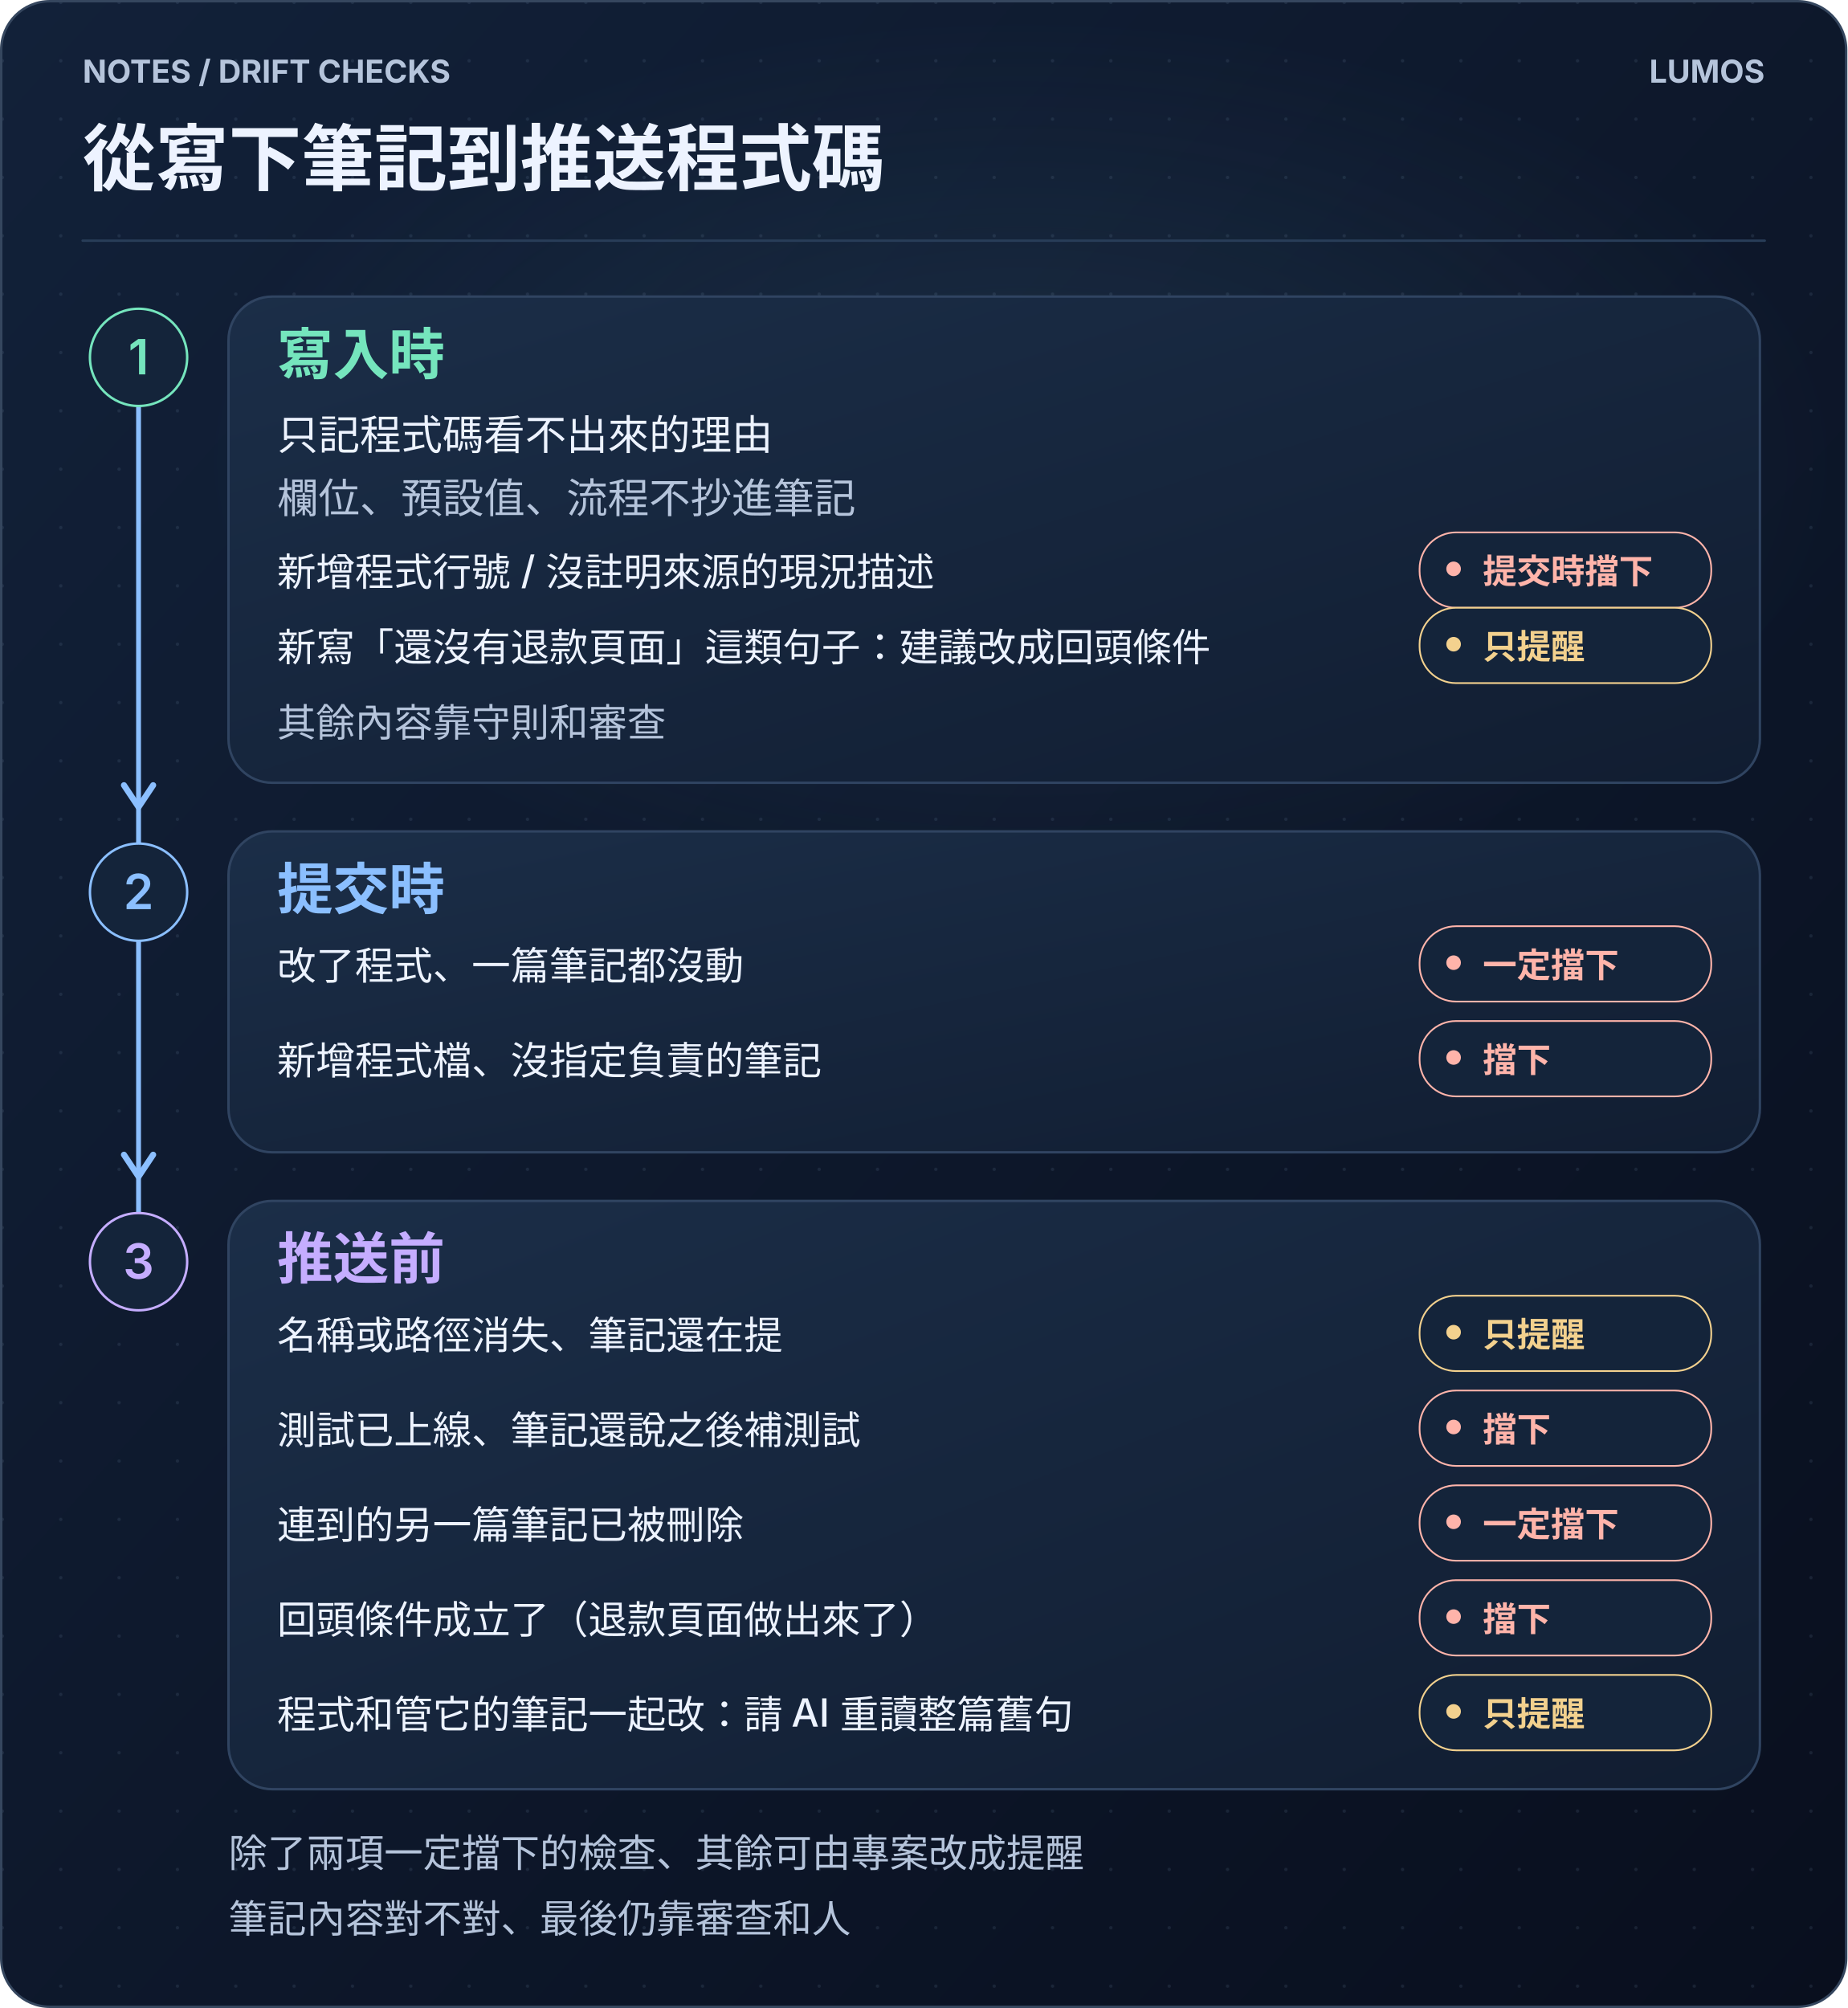
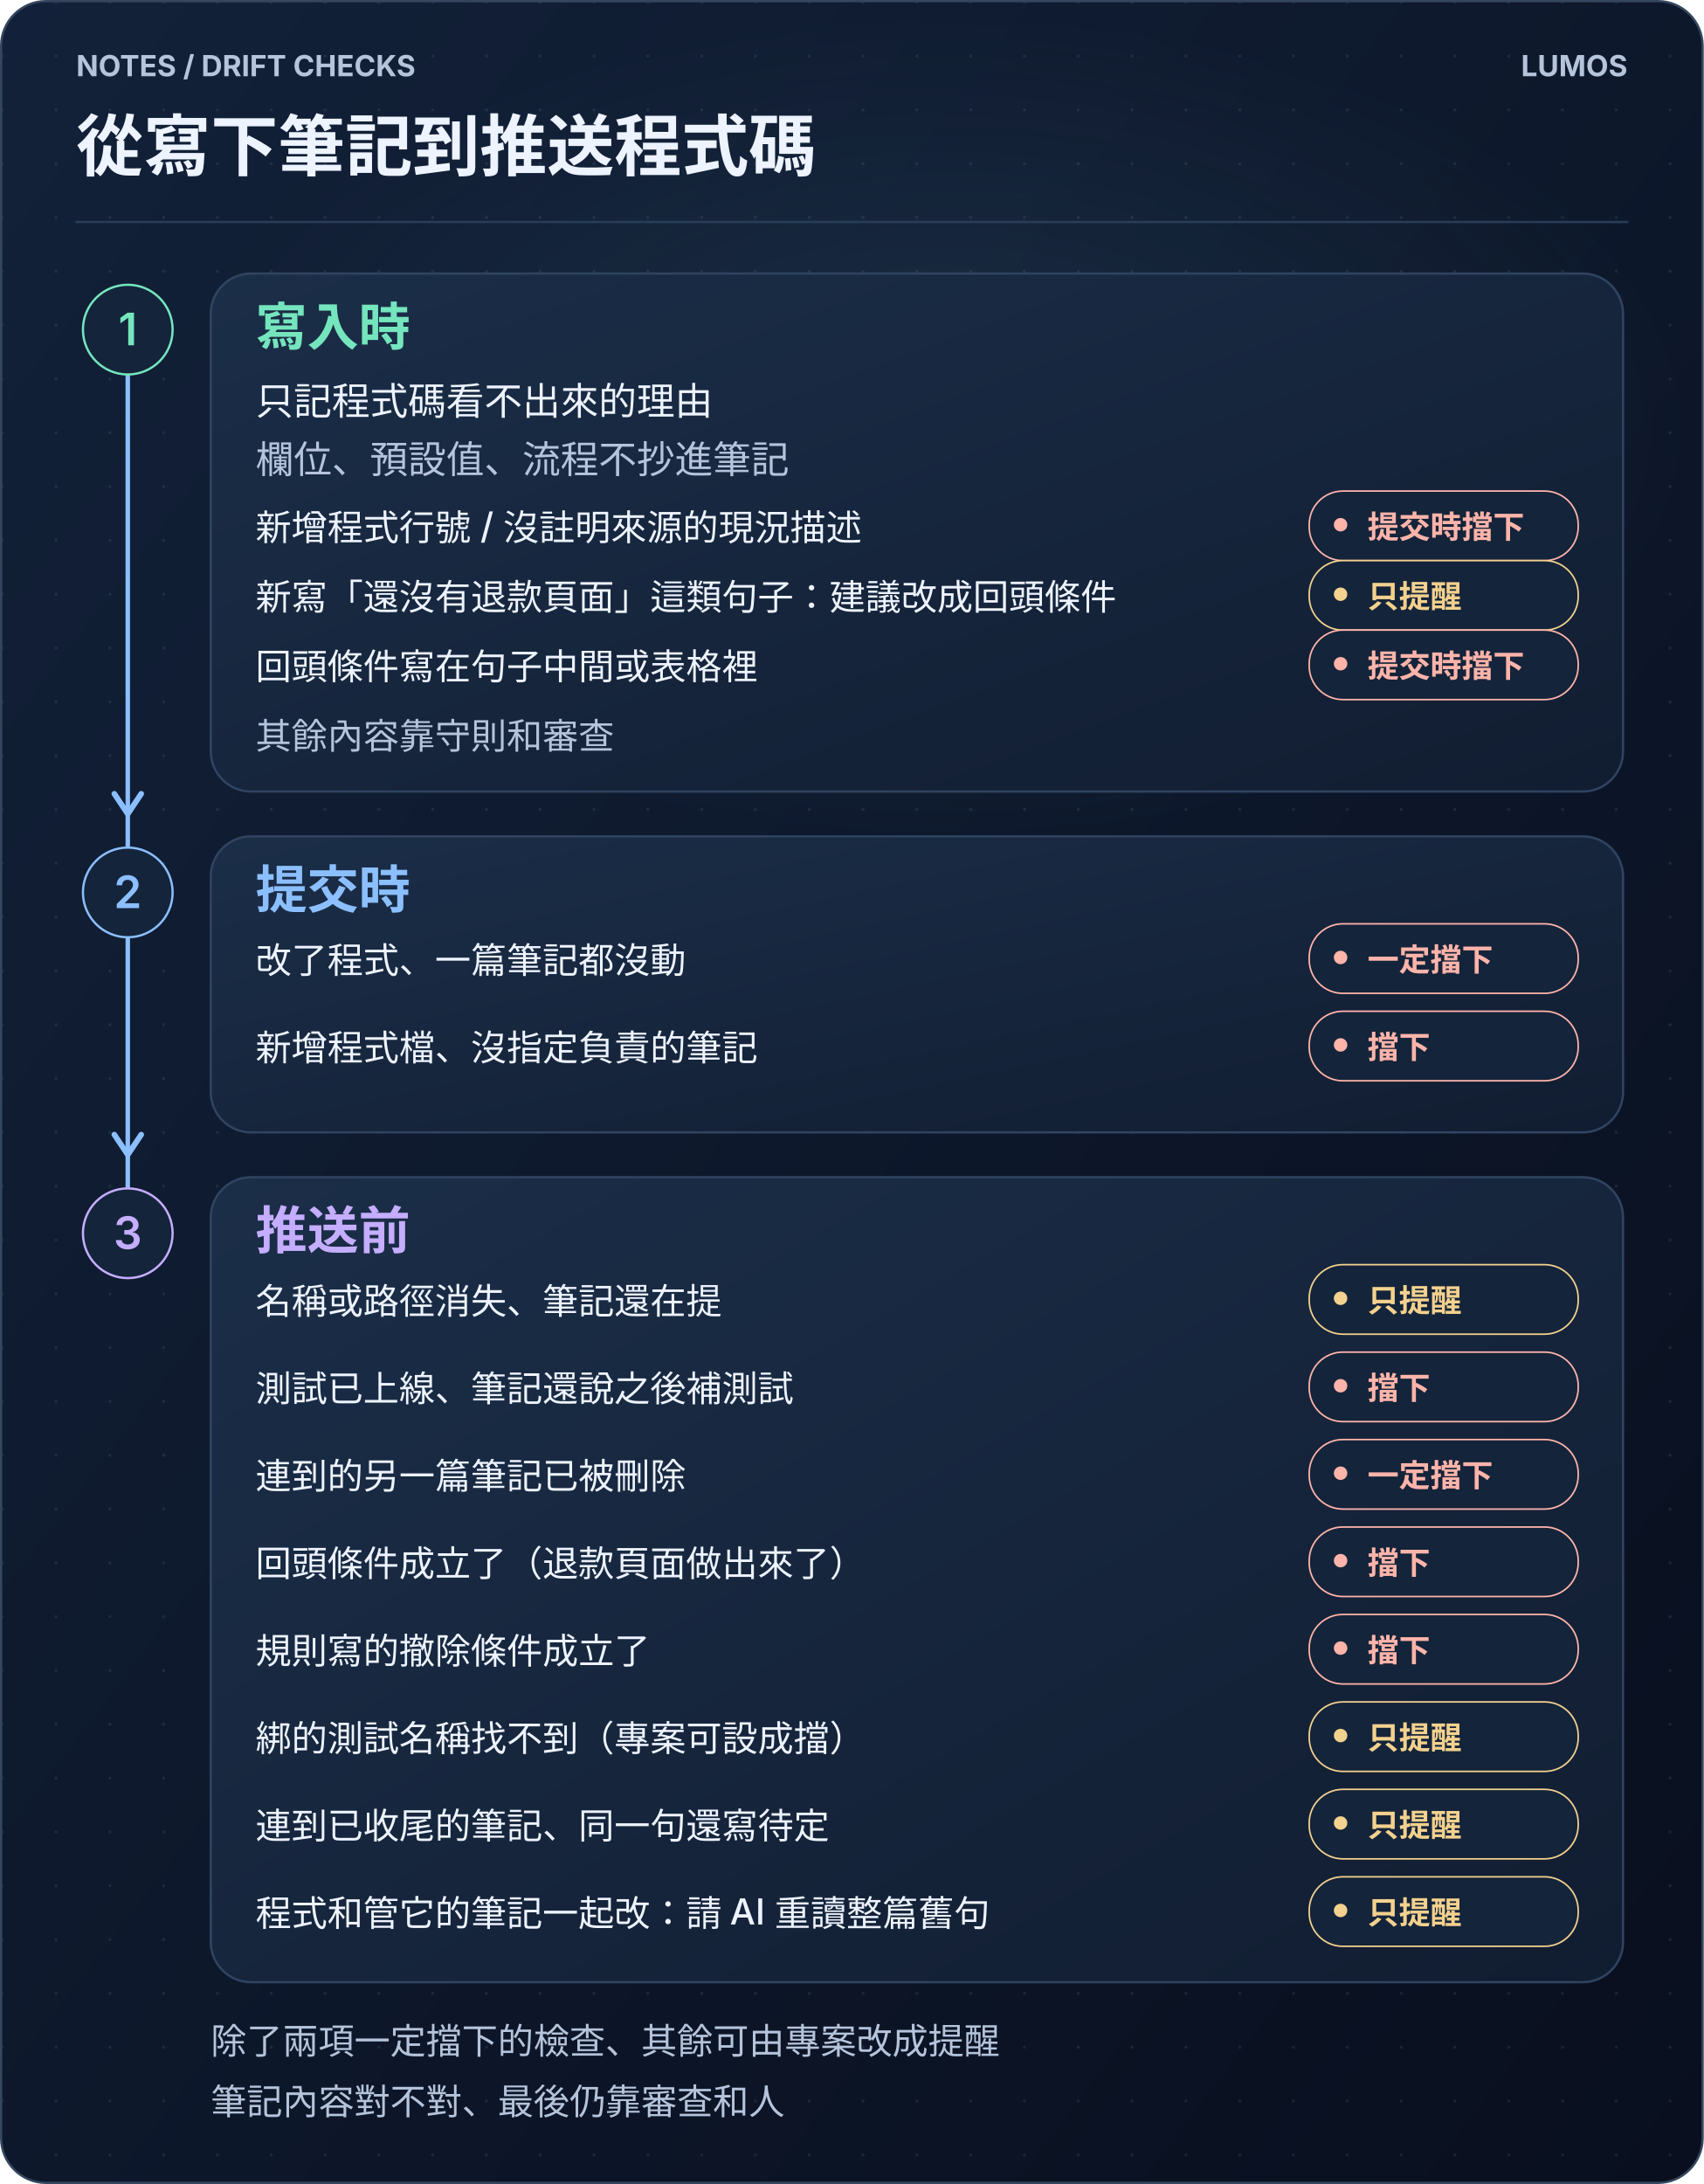
- <svg xmlns="http://www.w3.org/2000/svg" width="760" height="826" viewBox="0 0 760 826" role="img" aria-labelledby="title desc">
+ <svg xmlns="http://www.w3.org/2000/svg" width="760" height="974" viewBox="0 0 760 974" role="img" aria-labelledby="title desc">
  <defs>
    <linearGradient id="bg" x1="0" y1="0" x2="1" y2="1">
      <stop stop-color="#122139" />
      <stop offset="1" stop-color="#090f1e" />
    </linearGradient>
    <linearGradient id="panel" x1="0" y1="0" x2="1" y2="1">
      <stop stop-color="#1b2e48" />
      <stop offset="1" stop-color="#111d31" />
    </linearGradient>
    <radialGradient id="halo">
      <stop stop-color="#73b8d7" stop-opacity=".12" />
      <stop offset="1" stop-color="#73b8d7" stop-opacity="0" />
    </radialGradient>
    <pattern id="grid" width="24" height="24" patternUnits="userSpaceOnUse">
      <circle cx="1" cy="1" r=".7" fill="#718da9" opacity=".15" />
    </pattern>
  </defs>
-   <rect x=".5" y=".5" width="759" height="825" rx="20" fill="url(#bg)" stroke="#35465e" />
-   <rect x="1" y="1" width="758" height="824" rx="20" fill="url(#grid)" />
+   <rect x=".5" y=".5" width="759" height="973" rx="20" fill="url(#bg)" stroke="#35465e" />
+   <rect x="1" y="1" width="758" height="972" rx="20" fill="url(#grid)" />
  <ellipse cx="420" cy="190" rx="335" ry="185" fill="url(#halo)" />
  <g font-family="Inter, 'PingFang TC', 'Noto Sans TC', 'Microsoft JhengHei', system-ui, sans-serif">
    <text x="34" y="34" font-size="13" fill="#b5c4db" text-anchor="start" font-weight="650">NOTES / DRIFT CHECKS</text>
    <text x="34" y="76" font-size="30" fill="#edf3ff" text-anchor="start" font-weight="650">從寫下筆記到推送程式碼</text>
    <path d="M34 99H726" fill="none" stroke="#283d58" stroke-width="1" stroke-linecap="round" stroke-linejoin="round" />
    <text x="726" y="34" font-size="13" fill="#b5c4db" text-anchor="end" font-weight="650">LUMOS</text>
-     <path d="M57 147V519" fill="none" stroke="#8bbfff" stroke-width="2" stroke-linecap="round" stroke-linejoin="round" />
+     <path d="M57 147V550" fill="none" stroke="#8bbfff" stroke-width="2" stroke-linecap="round" stroke-linejoin="round" />
    <circle cx="57" cy="147" r="20" fill="#14243a" stroke="#75e5bd" stroke-width="1" />
    <text x="57" y="154" font-size="20" fill="#75e5bd" text-anchor="middle" font-weight="600">1</text>
-     <rect x="94" y="122" width="630" height="200" rx="18" fill="url(#panel)" stroke="#304461" stroke-width="1" />
+     <rect x="94" y="122" width="630" height="231" rx="18" fill="url(#panel)" stroke="#304461" stroke-width="1" />
    <text x="114" y="154" font-size="23" fill="#75e5bd" text-anchor="start" font-weight="600">寫入時</text>
-     <circle cx="57" cy="367" r="20" fill="#14243a" stroke="#8bbfff" stroke-width="1" />
-     <text x="57" y="374" font-size="20" fill="#8bbfff" text-anchor="middle" font-weight="600">2</text>
-     <rect x="94" y="342" width="630" height="132" rx="18" fill="url(#panel)" stroke="#304461" stroke-width="1" />
-     <text x="114" y="374" font-size="23" fill="#8bbfff" text-anchor="start" font-weight="600">提交時</text>
-     <circle cx="57" cy="519" r="20" fill="#14243a" stroke="#c5adff" stroke-width="1" />
-     <text x="57" y="526" font-size="20" fill="#c5adff" text-anchor="middle" font-weight="600">3</text>
-     <rect x="94" y="494" width="630" height="242" rx="18" fill="url(#panel)" stroke="#304461" stroke-width="1" />
-     <text x="114" y="526" font-size="23" fill="#c5adff" text-anchor="start" font-weight="600">推送前</text>
-     <polyline points="51,323 57,332 63,323" fill="none" stroke="#8bbfff" stroke-width="2.5" stroke-linecap="round" stroke-linejoin="round" />
-     <polyline points="51,475 57,484 63,475" fill="none" stroke="#8bbfff" stroke-width="2.5" stroke-linecap="round" stroke-linejoin="round" />
+     <circle cx="57" cy="398" r="20" fill="#14243a" stroke="#8bbfff" stroke-width="1" />
+     <text x="57" y="405" font-size="20" fill="#8bbfff" text-anchor="middle" font-weight="600">2</text>
+     <rect x="94" y="373" width="630" height="132" rx="18" fill="url(#panel)" stroke="#304461" stroke-width="1" />
+     <text x="114" y="405" font-size="23" fill="#8bbfff" text-anchor="start" font-weight="600">提交時</text>
+     <circle cx="57" cy="550" r="20" fill="#14243a" stroke="#c5adff" stroke-width="1" />
+     <text x="57" y="557" font-size="20" fill="#c5adff" text-anchor="middle" font-weight="600">3</text>
+     <rect x="94" y="525" width="630" height="359" rx="18" fill="url(#panel)" stroke="#304461" stroke-width="1" />
+     <text x="114" y="557" font-size="23" fill="#c5adff" text-anchor="start" font-weight="600">推送前</text>
+     <polyline points="51,354 57,363 63,354" fill="none" stroke="#8bbfff" stroke-width="2.5" stroke-linecap="round" stroke-linejoin="round" />
+     <polyline points="51,506 57,515 63,506" fill="none" stroke="#8bbfff" stroke-width="2.5" stroke-linecap="round" stroke-linejoin="round" />
    <text x="114" y="185" font-size="17" fill="#edf3ff" text-anchor="start" font-weight="450">只記程式碼看不出來的理由</text>
    <text x="114" y="211" font-size="17" fill="#b5c4db" text-anchor="start" font-weight="450">欄位、預設值、流程不抄進筆記</text>
    <text x="114" y="241" font-size="16" fill="#edf3ff" text-anchor="start" font-weight="450">新增程式行號 / 沒註明來源的現況描述</text>
    <rect x="584" y="219" width="120" height="31" rx="15" fill="#14243a" stroke="#ffb4aa" stroke-width="0.7" />
    <circle cx="598" cy="234" r="3" fill="#ffb4aa" stroke="none" stroke-width="1" />
    <text x="610" y="240" font-size="14" fill="#ffb4aa" text-anchor="start" font-weight="600">提交時擋下</text>
    <text x="114" y="272" font-size="16" fill="#edf3ff" text-anchor="start" font-weight="450">新寫「還沒有退款頁面」這類句子：建議改成回頭條件</text>
    <rect x="584" y="250" width="120" height="31" rx="15" fill="#14243a" stroke="#f3d18e" stroke-width="0.7" />
    <circle cx="598" cy="265" r="3" fill="#f3d18e" stroke="none" stroke-width="1" />
    <text x="610" y="271" font-size="14" fill="#f3d18e" text-anchor="start" font-weight="600">只提醒</text>
-     <text x="114" y="303" font-size="16" fill="#b5c4db" text-anchor="start" font-weight="450">其餘內容靠守則和審查</text>
-     <text x="114" y="403" font-size="16" fill="#edf3ff" text-anchor="start" font-weight="450">改了程式、一篇筆記都沒動</text>
-     <rect x="584" y="381" width="120" height="31" rx="15" fill="#14243a" stroke="#ffb4aa" stroke-width="0.7" />
-     <circle cx="598" cy="396" r="3" fill="#ffb4aa" stroke="none" stroke-width="1" />
-     <text x="610" y="402" font-size="14" fill="#ffb4aa" text-anchor="start" font-weight="600">一定擋下</text>
-     <text x="114" y="442" font-size="16" fill="#edf3ff" text-anchor="start" font-weight="450">新增程式檔、沒指定負責的筆記</text>
-     <rect x="584" y="420" width="120" height="31" rx="15" fill="#14243a" stroke="#ffb4aa" stroke-width="0.7" />
-     <circle cx="598" cy="435" r="3" fill="#ffb4aa" stroke="none" stroke-width="1" />
-     <text x="610" y="441" font-size="14" fill="#ffb4aa" text-anchor="start" font-weight="600">擋下</text>
-     <text x="114" y="555" font-size="16" fill="#edf3ff" text-anchor="start" font-weight="450">名稱或路徑消失、筆記還在提</text>
-     <rect x="584" y="533" width="120" height="31" rx="15" fill="#14243a" stroke="#f3d18e" stroke-width="0.7" />
-     <circle cx="598" cy="548" r="3" fill="#f3d18e" stroke="none" stroke-width="1" />
-     <text x="610" y="554" font-size="14" fill="#f3d18e" text-anchor="start" font-weight="600">只提醒</text>
-     <text x="114" y="594" font-size="16" fill="#edf3ff" text-anchor="start" font-weight="450">測試已上線、筆記還說之後補測試</text>
-     <rect x="584" y="572" width="120" height="31" rx="15" fill="#14243a" stroke="#ffb4aa" stroke-width="0.7" />
-     <circle cx="598" cy="587" r="3" fill="#ffb4aa" stroke="none" stroke-width="1" />
-     <text x="610" y="593" font-size="14" fill="#ffb4aa" text-anchor="start" font-weight="600">擋下</text>
-     <text x="114" y="633" font-size="16" fill="#edf3ff" text-anchor="start" font-weight="450">連到的另一篇筆記已被刪除</text>
-     <rect x="584" y="611" width="120" height="31" rx="15" fill="#14243a" stroke="#ffb4aa" stroke-width="0.7" />
-     <circle cx="598" cy="626" r="3" fill="#ffb4aa" stroke="none" stroke-width="1" />
-     <text x="610" y="632" font-size="14" fill="#ffb4aa" text-anchor="start" font-weight="600">一定擋下</text>
-     <text x="114" y="672" font-size="16" fill="#edf3ff" text-anchor="start" font-weight="450">回頭條件成立了（退款頁面做出來了）</text>
-     <rect x="584" y="650" width="120" height="31" rx="15" fill="#14243a" stroke="#ffb4aa" stroke-width="0.7" />
-     <circle cx="598" cy="665" r="3" fill="#ffb4aa" stroke="none" stroke-width="1" />
-     <text x="610" y="671" font-size="14" fill="#ffb4aa" text-anchor="start" font-weight="600">擋下</text>
-     <text x="114" y="711" font-size="16" fill="#edf3ff" text-anchor="start" font-weight="450">程式和管它的筆記一起改：請 AI 重讀整篇舊句</text>
-     <rect x="584" y="689" width="120" height="31" rx="15" fill="#14243a" stroke="#f3d18e" stroke-width="0.7" />
-     <circle cx="598" cy="704" r="3" fill="#f3d18e" stroke="none" stroke-width="1" />
-     <text x="610" y="710" font-size="14" fill="#f3d18e" text-anchor="start" font-weight="600">只提醒</text>
-     <text x="94" y="768" font-size="16" fill="#b5c4db" text-anchor="start" font-weight="450">除了兩項一定擋下的檢查、其餘可由專案改成提醒</text>
-     <text x="94" y="795" font-size="16" fill="#b5c4db" text-anchor="start" font-weight="450">筆記內容對不對、最後仍靠審查和人</text>
+     <text x="114" y="303" font-size="16" fill="#edf3ff" text-anchor="start" font-weight="450">回頭條件寫在句子中間或表格裡</text>
+     <rect x="584" y="281" width="120" height="31" rx="15" fill="#14243a" stroke="#ffb4aa" stroke-width="0.7" />
+     <circle cx="598" cy="296" r="3" fill="#ffb4aa" stroke="none" stroke-width="1" />
+     <text x="610" y="302" font-size="14" fill="#ffb4aa" text-anchor="start" font-weight="600">提交時擋下</text>
+     <text x="114" y="334" font-size="16" fill="#b5c4db" text-anchor="start" font-weight="450">其餘內容靠守則和審查</text>
+     <text x="114" y="434" font-size="16" fill="#edf3ff" text-anchor="start" font-weight="450">改了程式、一篇筆記都沒動</text>
+     <rect x="584" y="412" width="120" height="31" rx="15" fill="#14243a" stroke="#ffb4aa" stroke-width="0.7" />
+     <circle cx="598" cy="427" r="3" fill="#ffb4aa" stroke="none" stroke-width="1" />
+     <text x="610" y="433" font-size="14" fill="#ffb4aa" text-anchor="start" font-weight="600">一定擋下</text>
+     <text x="114" y="473" font-size="16" fill="#edf3ff" text-anchor="start" font-weight="450">新增程式檔、沒指定負責的筆記</text>
+     <rect x="584" y="451" width="120" height="31" rx="15" fill="#14243a" stroke="#ffb4aa" stroke-width="0.7" />
+     <circle cx="598" cy="466" r="3" fill="#ffb4aa" stroke="none" stroke-width="1" />
+     <text x="610" y="472" font-size="14" fill="#ffb4aa" text-anchor="start" font-weight="600">擋下</text>
+     <text x="114" y="586" font-size="16" fill="#edf3ff" text-anchor="start" font-weight="450">名稱或路徑消失、筆記還在提</text>
+     <rect x="584" y="564" width="120" height="31" rx="15" fill="#14243a" stroke="#f3d18e" stroke-width="0.7" />
+     <circle cx="598" cy="579" r="3" fill="#f3d18e" stroke="none" stroke-width="1" />
+     <text x="610" y="585" font-size="14" fill="#f3d18e" text-anchor="start" font-weight="600">只提醒</text>
+     <text x="114" y="625" font-size="16" fill="#edf3ff" text-anchor="start" font-weight="450">測試已上線、筆記還說之後補測試</text>
+     <rect x="584" y="603" width="120" height="31" rx="15" fill="#14243a" stroke="#ffb4aa" stroke-width="0.7" />
+     <circle cx="598" cy="618" r="3" fill="#ffb4aa" stroke="none" stroke-width="1" />
+     <text x="610" y="624" font-size="14" fill="#ffb4aa" text-anchor="start" font-weight="600">擋下</text>
+     <text x="114" y="664" font-size="16" fill="#edf3ff" text-anchor="start" font-weight="450">連到的另一篇筆記已被刪除</text>
+     <rect x="584" y="642" width="120" height="31" rx="15" fill="#14243a" stroke="#ffb4aa" stroke-width="0.7" />
+     <circle cx="598" cy="657" r="3" fill="#ffb4aa" stroke="none" stroke-width="1" />
+     <text x="610" y="663" font-size="14" fill="#ffb4aa" text-anchor="start" font-weight="600">一定擋下</text>
+     <text x="114" y="703" font-size="16" fill="#edf3ff" text-anchor="start" font-weight="450">回頭條件成立了（退款頁面做出來了）</text>
+     <rect x="584" y="681" width="120" height="31" rx="15" fill="#14243a" stroke="#ffb4aa" stroke-width="0.7" />
+     <circle cx="598" cy="696" r="3" fill="#ffb4aa" stroke="none" stroke-width="1" />
+     <text x="610" y="702" font-size="14" fill="#ffb4aa" text-anchor="start" font-weight="600">擋下</text>
+     <text x="114" y="742" font-size="16" fill="#edf3ff" text-anchor="start" font-weight="450">規則寫的撤除條件成立了</text>
+     <rect x="584" y="720" width="120" height="31" rx="15" fill="#14243a" stroke="#ffb4aa" stroke-width="0.7" />
+     <circle cx="598" cy="735" r="3" fill="#ffb4aa" stroke="none" stroke-width="1" />
+     <text x="610" y="741" font-size="14" fill="#ffb4aa" text-anchor="start" font-weight="600">擋下</text>
+     <text x="114" y="781" font-size="16" fill="#edf3ff" text-anchor="start" font-weight="450">綁的測試名稱找不到（專案可設成擋）</text>
+     <rect x="584" y="759" width="120" height="31" rx="15" fill="#14243a" stroke="#f3d18e" stroke-width="0.7" />
+     <circle cx="598" cy="774" r="3" fill="#f3d18e" stroke="none" stroke-width="1" />
+     <text x="610" y="780" font-size="14" fill="#f3d18e" text-anchor="start" font-weight="600">只提醒</text>
+     <text x="114" y="820" font-size="16" fill="#edf3ff" text-anchor="start" font-weight="450">連到已收尾的筆記、同一句還寫待定</text>
+     <rect x="584" y="798" width="120" height="31" rx="15" fill="#14243a" stroke="#f3d18e" stroke-width="0.7" />
+     <circle cx="598" cy="813" r="3" fill="#f3d18e" stroke="none" stroke-width="1" />
+     <text x="610" y="819" font-size="14" fill="#f3d18e" text-anchor="start" font-weight="600">只提醒</text>
+     <text x="114" y="859" font-size="16" fill="#edf3ff" text-anchor="start" font-weight="450">程式和管它的筆記一起改：請 AI 重讀整篇舊句</text>
+     <rect x="584" y="837" width="120" height="31" rx="15" fill="#14243a" stroke="#f3d18e" stroke-width="0.7" />
+     <circle cx="598" cy="852" r="3" fill="#f3d18e" stroke="none" stroke-width="1" />
+     <text x="610" y="858" font-size="14" fill="#f3d18e" text-anchor="start" font-weight="600">只提醒</text>
+     <text x="94" y="916" font-size="16" fill="#b5c4db" text-anchor="start" font-weight="450">除了兩項一定擋下的檢查、其餘可由專案改成提醒</text>
+     <text x="94" y="943" font-size="16" fill="#b5c4db" text-anchor="start" font-weight="450">筆記內容對不對、最後仍靠審查和人</text>
  </g>
</svg>
